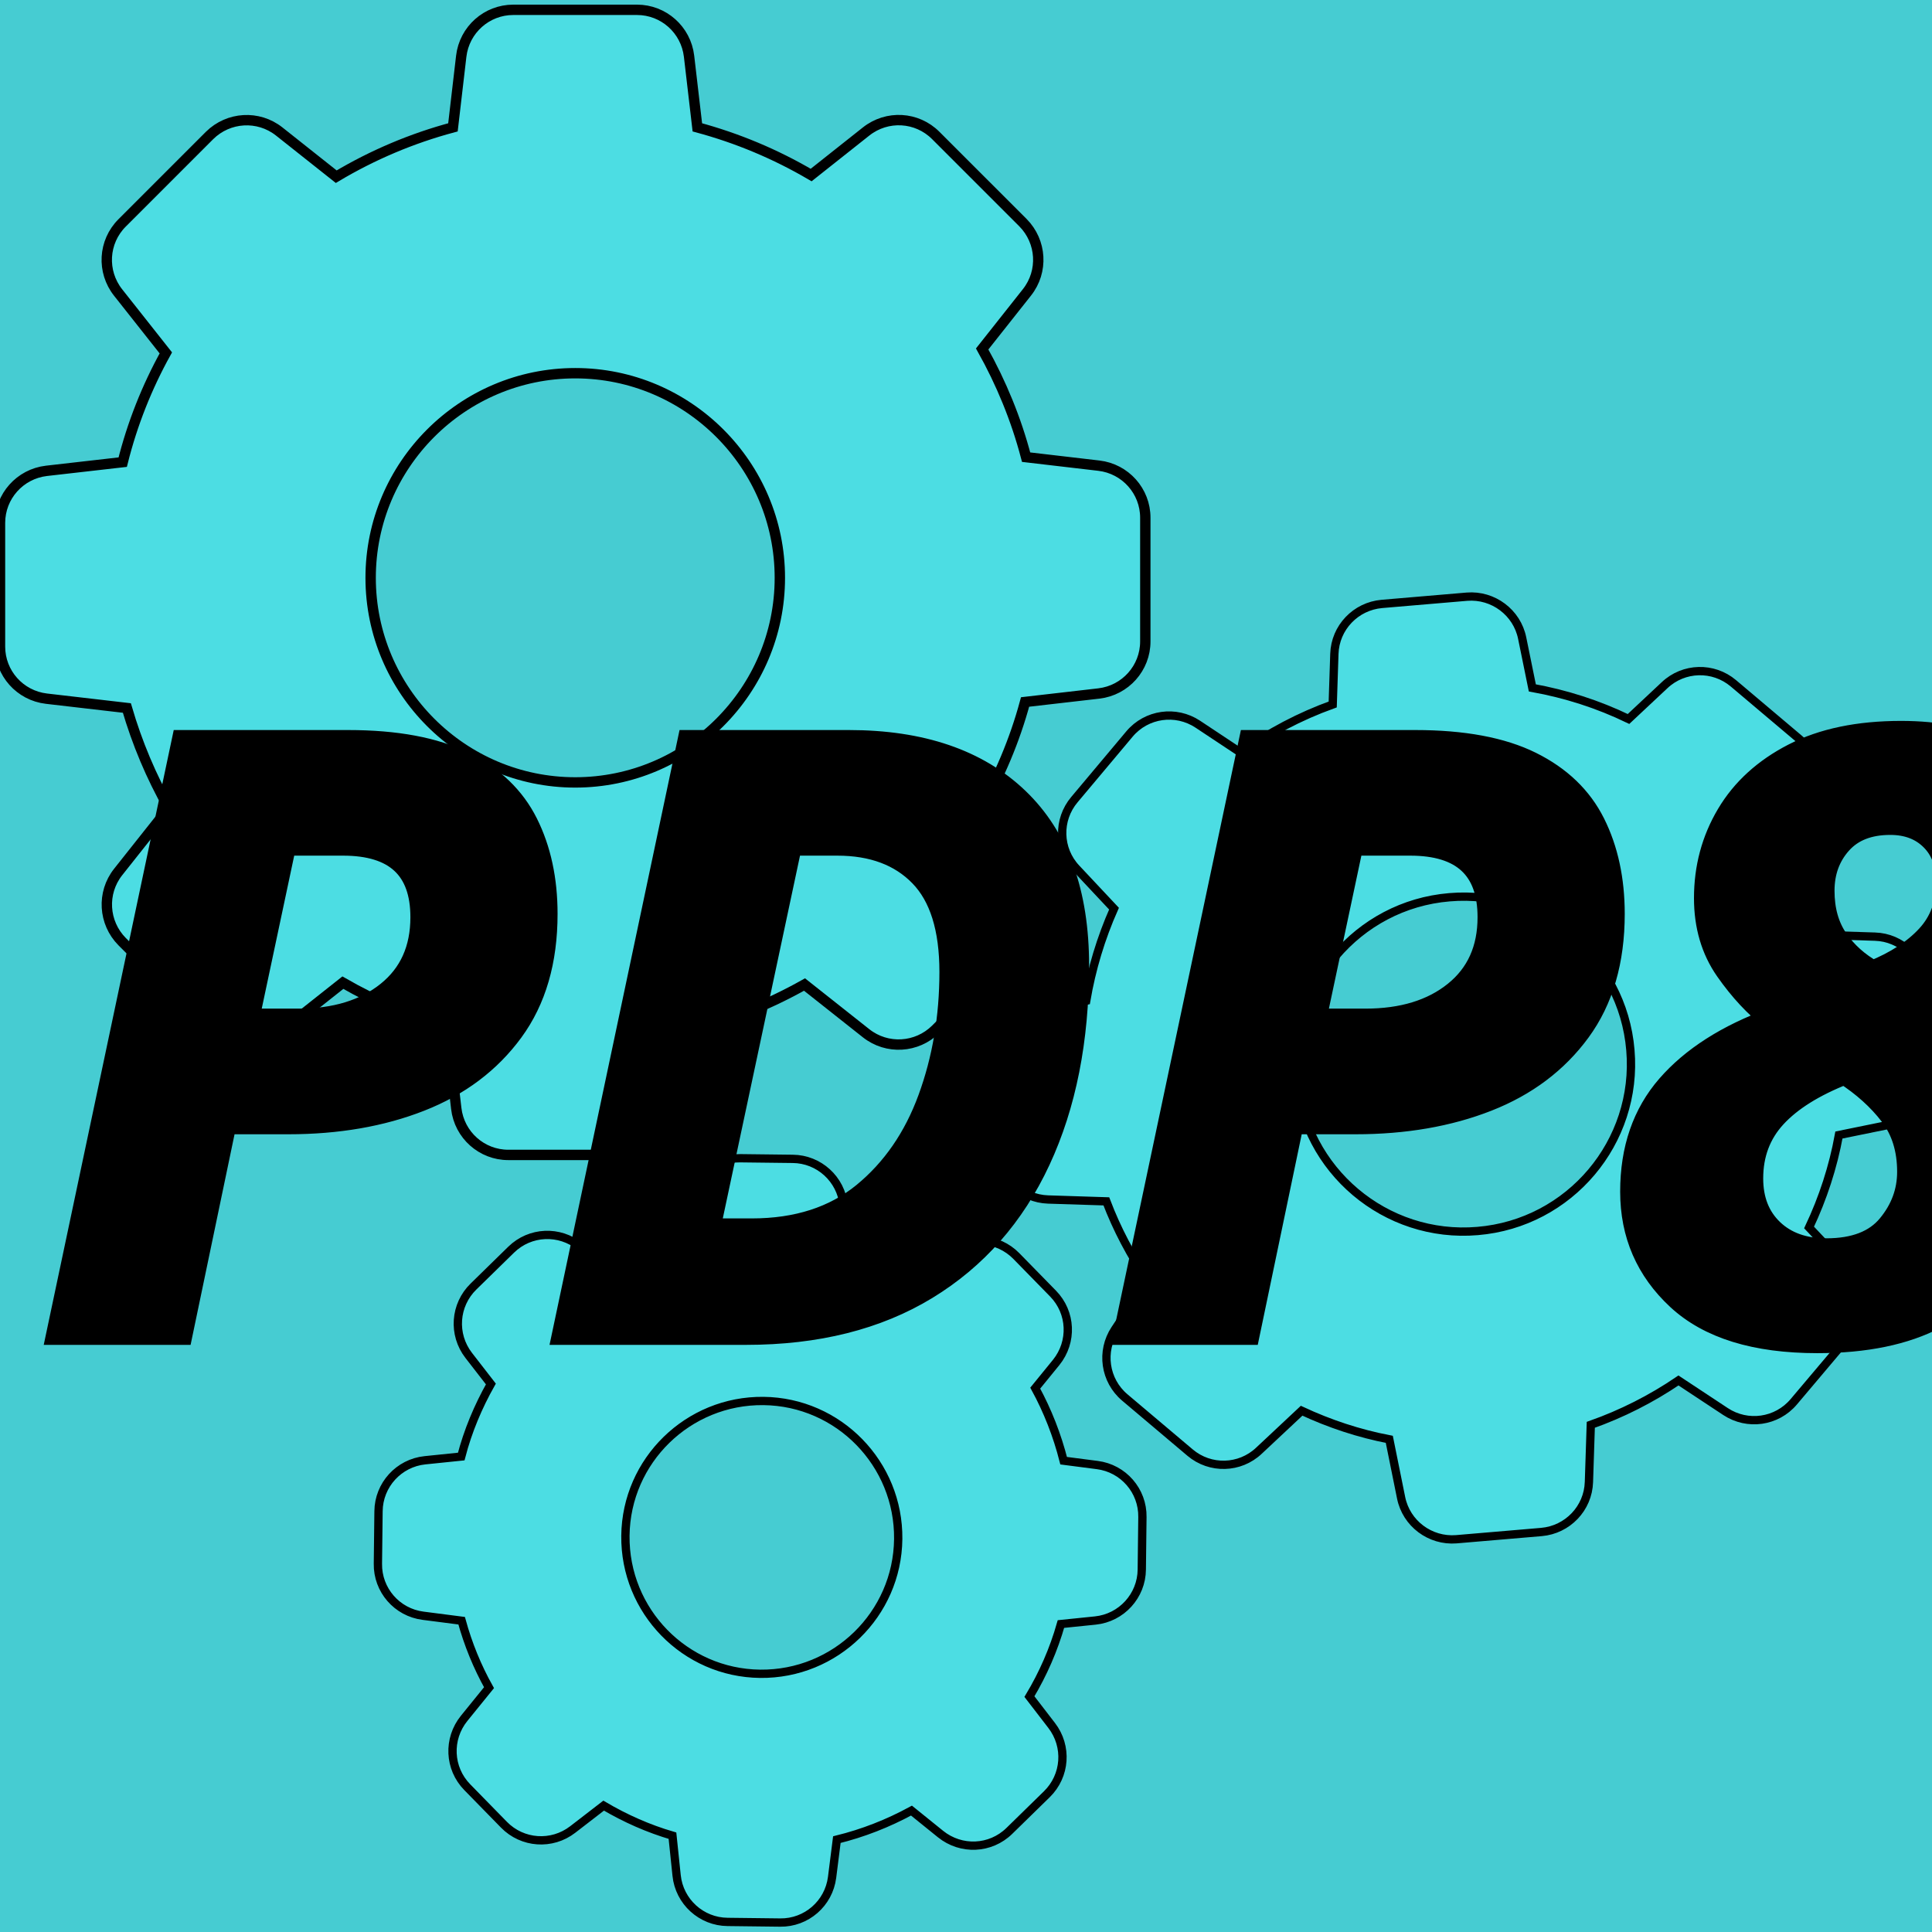
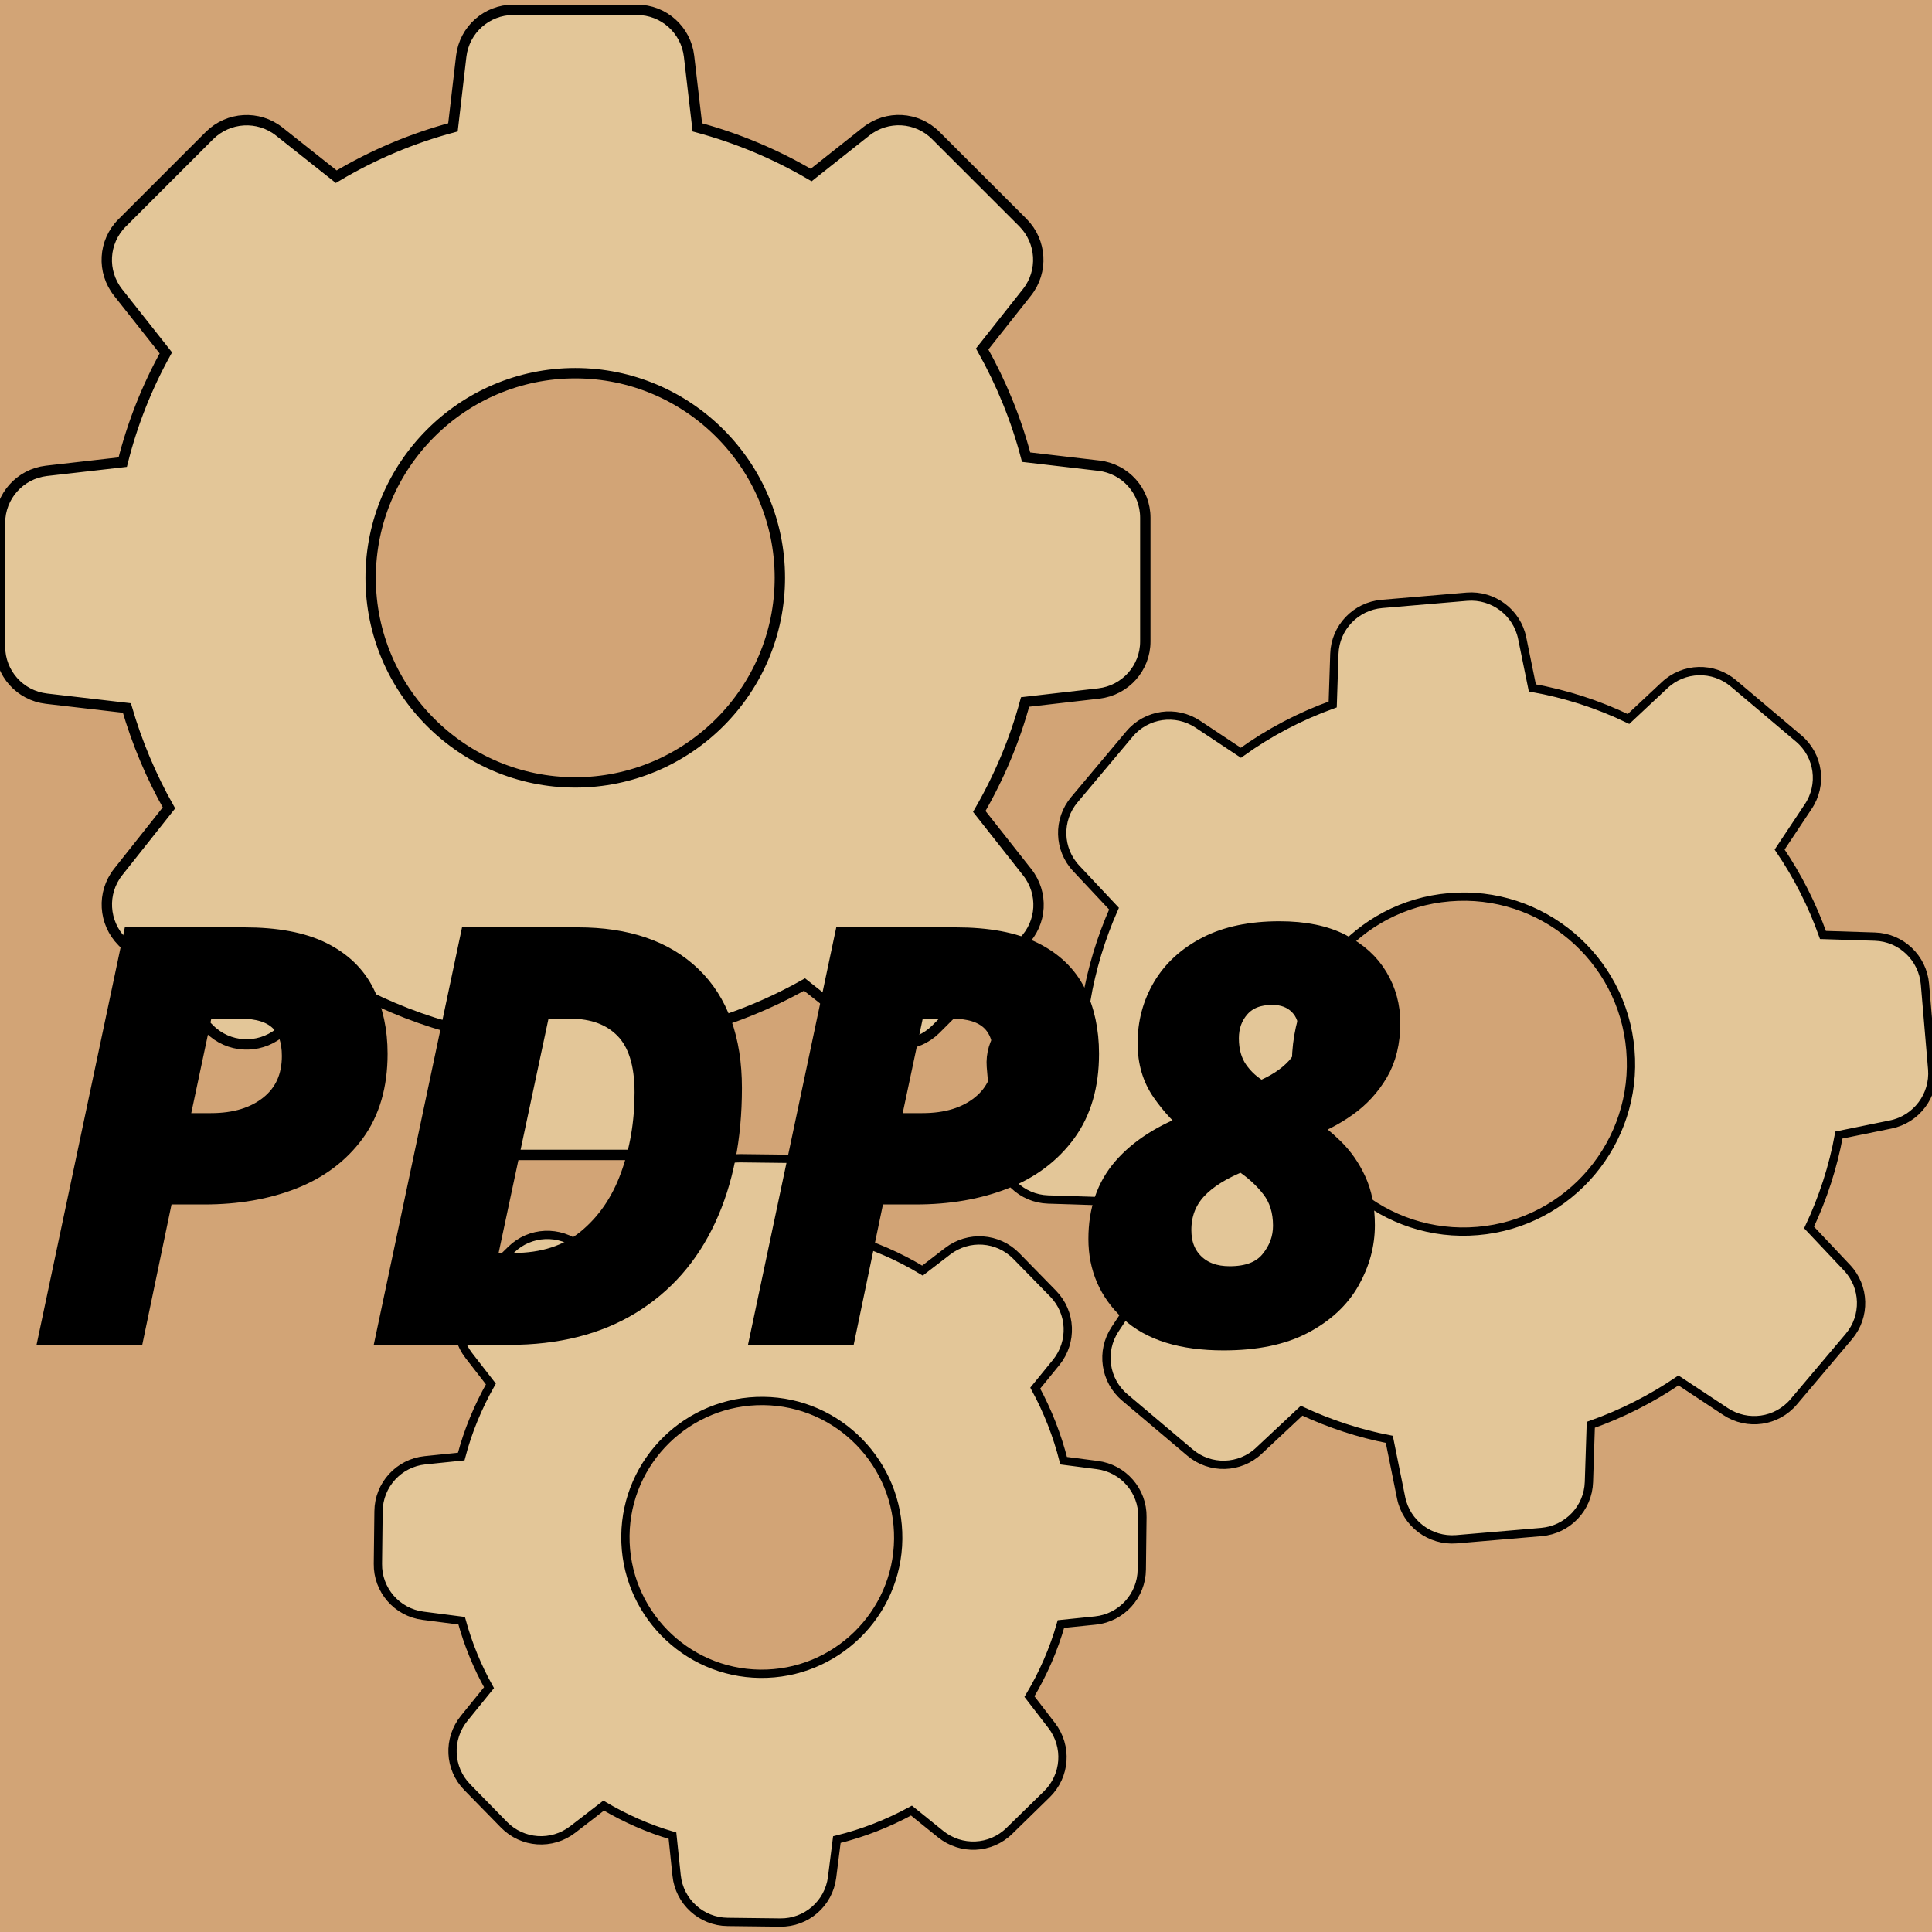
- <svg xmlns="http://www.w3.org/2000/svg" version="1.1" id="Capa_1" x="0px" y="0px" width="932px" height="932px" viewBox="0 0 932 932" style="enable-background:new 0 0 932 932;" xml:space="preserve">
+ <svg xmlns="http://www.w3.org/2000/svg" xml:space="preserve" style="enable-background:new 0 0 932 932;" viewBox="0 0 932 932" height="932px" width="932px" y="0px" x="0px" id="Capa_1" version="1.1">
  <defs id="defs43" />
  <g id="g8">
-     <rect y="0" x="0" height="932" width="932" id="rect850" style="fill:#46ccd2;fill-opacity:1;stroke:#000000;stroke-width:0;stroke-miterlimit:4;stroke-dasharray:none" />
-     <path d="M61.2,341.538c4.9,16.8,11.7,33,20.3,48.2l-24.5,30.9c-8,10.1-7.1,24.5,1.9,33.6l42.2,42.2c9.1,9.1,23.5,9.899,33.6,1.899   l30.7-24.3c15.8,9.101,32.6,16.2,50.1,21.2l4.6,39.5c1.5,12.8,12.3,22.4,25.1,22.4h59.7c12.8,0,23.6-9.601,25.1-22.4l4.4-38.1   c18.8-4.9,36.8-12.2,53.7-21.7l29.7,23.5c10.1,8,24.5,7.1,33.6-1.9l42.2-42.2c9.1-9.1,9.9-23.5,1.9-33.6l-23.1-29.3   c9.6-16.601,17.1-34.3,22.1-52.8l35.6-4.1c12.801-1.5,22.4-12.3,22.4-25.1v-59.7c0-12.8-9.6-23.6-22.4-25.1l-35.1-4.1   c-4.801-18.3-12-35.8-21.199-52.2l21.6-27.3c8-10.1,7.1-24.5-1.9-33.6l-42.1-42.1c-9.1-9.1-23.5-9.9-33.6-1.9l-26.5,21   c-17.2-10.1-35.601-17.8-54.9-23l-4-34.3c-1.5-12.8-12.3-22.4-25.1-22.4h-59.7c-12.8,0-23.6,9.6-25.1,22.4l-4,34.3   c-19.8,5.3-38.7,13.3-56.3,23.8l-27.5-21.8c-10.1-8-24.5-7.1-33.6,1.9l-42.2,42.2c-9.1,9.1-9.9,23.5-1.9,33.6l23,29.1   c-9.2,16.6-16.2,34.3-20.8,52.7l-36.8,4.2c-12.8,1.5-22.4,12.3-22.4,25.1v59.7c0,12.8,9.6,23.6,22.4,25.1L61.2,341.538z    M277.5,180.038c54.4,0,98.7,44.3,98.7,98.7s-44.3,98.7-98.7,98.7c-54.399,0-98.7-44.3-98.7-98.7S223.1,180.038,277.5,180.038z" id="path2" style="fill:#4cdde3;fill-opacity:1;stroke-width:5;stroke-miterlimit:4;stroke-dasharray:none;stroke:#000000" />
-     <path d="M867.699,356.238l-31.5-26.6c-9.699-8.2-24-7.8-33.199,0.9l-17.4,16.3c-14.699-7.1-30.299-12.1-46.4-15l-4.898-24   c-2.5-12.4-14-21-26.602-20l-41.1,3.5c-12.6,1.1-22.5,11.4-22.9,24.1l-0.799,24.4c-15.801,5.7-30.701,13.5-44.301,23.3   l-20.799-13.8c-10.602-7-24.701-5-32.9,4.7l-26.6,31.7c-8.201,9.7-7.801,24,0.898,33.2l18.201,19.399   c-6.301,14.2-10.801,29.101-13.4,44.4l-26,5.3c-12.4,2.5-21,14-20,26.601l3.5,41.1c1.1,12.6,11.4,22.5,24.1,22.9l28.1,0.899   c5.102,13.4,11.801,26.101,19.9,38l-15.699,23.7c-7,10.6-5,24.7,4.699,32.9l31.5,26.6c9.701,8.2,24,7.8,33.201-0.9l20.6-19.3   c13.5,6.3,27.699,11,42.299,13.8l5.701,28.2c2.5,12.4,14,21,26.6,20l41.1-3.5c12.6-1.1,22.5-11.399,22.9-24.1l0.9-27.601   c15-5.3,29.199-12.5,42.299-21.399l22.701,15c10.6,7,24.699,5,32.9-4.7l26.6-31.5c8.199-9.7,7.799-24-0.9-33.2l-18.301-19.399   c6.701-14.2,11.602-29.2,14.4-44.601l25-5.1c12.4-2.5,21-14,20-26.601l-3.5-41.1c-1.1-12.6-11.4-22.5-24.1-22.9l-25.1-0.8   c-5.201-14.6-12.201-28.399-20.9-41.2l13.699-20.6C879.4,378.638,877.4,364.438,867.699,356.238z M712.801,593.837   c-44.4,3.801-83.602-29.3-87.301-73.699c-3.801-44.4,29.301-83.601,73.699-87.301c44.4-3.8,83.602,29.301,87.301,73.7   C790.301,550.938,757.199,590.138,712.801,593.837z" id="path4" style="fill:#4cdde3;fill-opacity:1;stroke:#000000;stroke-width:4" />
-     <path d="M205,704.438c-12.6,1.3-22.3,11.899-22.4,24.6l-0.3,25.3c-0.2,12.7,9.2,23.5,21.8,25.101l18.6,2.399   c3.1,11.301,7.5,22.101,13.2,32.301l-12,14.8c-8,9.899-7.4,24.1,1.5,33.2l17.7,18.1c8.9,9.1,23.1,10.1,33.2,2.3l14.899-11.5   c10.5,6.2,21.601,11.101,33.2,14.5l2,19.2c1.3,12.6,11.9,22.3,24.6,22.4l25.301,0.3c12.699,0.2,23.5-9.2,25.1-21.8l2.3-18.2   c12.601-3.101,24.601-7.8,36-14l14,11.3c9.9,8,24.101,7.4,33.201-1.5l18.1-17.7c9.1-8.899,10.1-23.1,2.301-33.2L496.6,818.438   c6.6-11,11.701-22.7,15.201-35l16.6-1.7c12.6-1.3,22.299-11.9,22.4-24.6l0.299-25.301c0.201-12.699-9.199-23.5-21.799-25.1   l-16.201-2.1c-3.1-12.2-7.699-24-13.699-35l10.1-12.4c8-9.9,7.4-24.1-1.5-33.2l-17.699-18.1c-8.9-9.101-23.102-10.101-33.201-2.3   l-12.101,9.3c-11.399-6.9-23.6-12.2-36.399-15.8l-1.601-15.7c-1.3-12.601-11.899-22.3-24.6-22.4l-25.3-0.3   c-12.7-0.2-23.5,9.2-25.101,21.8l-2,15.601c-13.199,3.399-25.899,8.6-37.699,15.399l-12.5-10.2c-9.9-8-24.101-7.399-33.201,1.5   l-18.2,17.801c-9.1,8.899-10.1,23.1-2.3,33.199l10.7,13.801c-6.2,11-11.1,22.699-14.3,35L205,704.438z M368.3,675.837   c36.3,0.4,65.399,30.301,65,66.601c-0.4,36.3-30.301,65.399-66.601,65c-36.3-0.4-65.399-30.3-65-66.601   C302.1,704.538,332,675.438,368.3,675.837z" id="path6" style="fill:#4cdde3;fill-opacity:1;stroke:#000000;stroke-width:4" />
-     <text xml:space="preserve" style="font-style:italic;font-variant:normal;font-weight:bold;font-stretch:normal;font-size:400px;line-height:1.25;font-family:sans-serif;-inkscape-font-specification:'sans-serif, Bold Italic';font-variant-ligatures:normal;font-variant-caps:normal;font-variant-numeric:normal;font-variant-east-asian:normal;fill:#ffffff;fill-opacity:1;stroke:#ffffff;stroke-width:11;stroke-miterlimit:4;stroke-dasharray:none;stroke-opacity:1" x="17.471" y="643.267" id="text872">
-       <tspan id="tspan870" x="17.471" y="643.267" style="font-style:italic;font-variant:normal;font-weight:bold;font-stretch:normal;font-size:400px;font-family:sans-serif;-inkscape-font-specification:'sans-serif, Bold Italic';font-variant-ligatures:normal;font-variant-caps:normal;font-variant-numeric:normal;font-variant-east-asian:normal;fill:#000000;fill-opacity:1;stroke:#000000;stroke-width:11;stroke-miterlimit:4;stroke-dasharray:none;stroke-opacity:1">PDP8</tspan>
+     <rect style="fill:#d2a476;fill-opacity:1;stroke:#000000;stroke-width:0;stroke-miterlimit:4;stroke-dasharray:none" id="rect850" width="932" height="932" x="0" y="0" />
+     <path style="fill:#e3c698;fill-opacity:1;stroke-width:5;stroke-miterlimit:4;stroke-dasharray:none;stroke:#000000" id="path2" d="M61.2,341.538c4.9,16.8,11.7,33,20.3,48.2l-24.5,30.9c-8,10.1-7.1,24.5,1.9,33.6l42.2,42.2c9.1,9.1,23.5,9.899,33.6,1.899   l30.7-24.3c15.8,9.101,32.6,16.2,50.1,21.2l4.6,39.5c1.5,12.8,12.3,22.4,25.1,22.4h59.7c12.8,0,23.6-9.601,25.1-22.4l4.4-38.1   c18.8-4.9,36.8-12.2,53.7-21.7l29.7,23.5c10.1,8,24.5,7.1,33.6-1.9l42.2-42.2c9.1-9.1,9.9-23.5,1.9-33.6l-23.1-29.3   c9.6-16.601,17.1-34.3,22.1-52.8l35.6-4.1c12.801-1.5,22.4-12.3,22.4-25.1v-59.7c0-12.8-9.6-23.6-22.4-25.1l-35.1-4.1   c-4.801-18.3-12-35.8-21.199-52.2l21.6-27.3c8-10.1,7.1-24.5-1.9-33.6l-42.1-42.1c-9.1-9.1-23.5-9.9-33.6-1.9l-26.5,21   c-17.2-10.1-35.601-17.8-54.9-23l-4-34.3c-1.5-12.8-12.3-22.4-25.1-22.4h-59.7c-12.8,0-23.6,9.6-25.1,22.4l-4,34.3   c-19.8,5.3-38.7,13.3-56.3,23.8l-27.5-21.8c-10.1-8-24.5-7.1-33.6,1.9l-42.2,42.2c-9.1,9.1-9.9,23.5-1.9,33.6l23,29.1   c-9.2,16.6-16.2,34.3-20.8,52.7l-36.8,4.2c-12.8,1.5-22.4,12.3-22.4,25.1v59.7c0,12.8,9.6,23.6,22.4,25.1L61.2,341.538z    M277.5,180.038c54.4,0,98.7,44.3,98.7,98.7s-44.3,98.7-98.7,98.7c-54.399,0-98.7-44.3-98.7-98.7S223.1,180.038,277.5,180.038z" />
+     <path style="fill:#e3c698;fill-opacity:1;stroke:#000000;stroke-width:4" id="path4" d="M867.699,356.238l-31.5-26.6c-9.699-8.2-24-7.8-33.199,0.9l-17.4,16.3c-14.699-7.1-30.299-12.1-46.4-15l-4.898-24   c-2.5-12.4-14-21-26.602-20l-41.1,3.5c-12.6,1.1-22.5,11.4-22.9,24.1l-0.799,24.4c-15.801,5.7-30.701,13.5-44.301,23.3   l-20.799-13.8c-10.602-7-24.701-5-32.9,4.7l-26.6,31.7c-8.201,9.7-7.801,24,0.898,33.2l18.201,19.399   c-6.301,14.2-10.801,29.101-13.4,44.4l-26,5.3c-12.4,2.5-21,14-20,26.601l3.5,41.1c1.1,12.6,11.4,22.5,24.1,22.9l28.1,0.899   c5.102,13.4,11.801,26.101,19.9,38l-15.699,23.7c-7,10.6-5,24.7,4.699,32.9l31.5,26.6c9.701,8.2,24,7.8,33.201-0.9l20.6-19.3   c13.5,6.3,27.699,11,42.299,13.8l5.701,28.2c2.5,12.4,14,21,26.6,20l41.1-3.5c12.6-1.1,22.5-11.399,22.9-24.1l0.9-27.601   c15-5.3,29.199-12.5,42.299-21.399l22.701,15c10.6,7,24.699,5,32.9-4.7l26.6-31.5c8.199-9.7,7.799-24-0.9-33.2l-18.301-19.399   c6.701-14.2,11.602-29.2,14.4-44.601l25-5.1c12.4-2.5,21-14,20-26.601l-3.5-41.1c-1.1-12.6-11.4-22.5-24.1-22.9l-25.1-0.8   c-5.201-14.6-12.201-28.399-20.9-41.2l13.699-20.6C879.4,378.638,877.4,364.438,867.699,356.238z M712.801,593.837   c-44.4,3.801-83.602-29.3-87.301-73.699c-3.801-44.4,29.301-83.601,73.699-87.301c44.4-3.8,83.602,29.301,87.301,73.7   C790.301,550.938,757.199,590.138,712.801,593.837z" />
+     <path style="fill:#e3c698;fill-opacity:1;stroke:#000000;stroke-width:4" id="path6" d="M205,704.438c-12.6,1.3-22.3,11.899-22.4,24.6l-0.3,25.3c-0.2,12.7,9.2,23.5,21.8,25.101l18.6,2.399   c3.1,11.301,7.5,22.101,13.2,32.301l-12,14.8c-8,9.899-7.4,24.1,1.5,33.2l17.7,18.1c8.9,9.1,23.1,10.1,33.2,2.3l14.899-11.5   c10.5,6.2,21.601,11.101,33.2,14.5l2,19.2c1.3,12.6,11.9,22.3,24.6,22.4l25.301,0.3c12.699,0.2,23.5-9.2,25.1-21.8l2.3-18.2   c12.601-3.101,24.601-7.8,36-14l14,11.3c9.9,8,24.101,7.4,33.201-1.5l18.1-17.7c9.1-8.899,10.1-23.1,2.301-33.2L496.6,818.438   c6.6-11,11.701-22.7,15.201-35l16.6-1.7c12.6-1.3,22.299-11.9,22.4-24.6l0.299-25.301c0.201-12.699-9.199-23.5-21.799-25.1   l-16.201-2.1c-3.1-12.2-7.699-24-13.699-35l10.1-12.4c8-9.9,7.4-24.1-1.5-33.2l-17.699-18.1c-8.9-9.101-23.102-10.101-33.201-2.3   l-12.101,9.3c-11.399-6.9-23.6-12.2-36.399-15.8l-1.601-15.7c-1.3-12.601-11.899-22.3-24.6-22.4l-25.3-0.3   c-12.7-0.2-23.5,9.2-25.101,21.8l-2,15.601c-13.199,3.399-25.899,8.6-37.699,15.399l-12.5-10.2c-9.9-8-24.101-7.399-33.201,1.5   l-18.2,17.801c-9.1,8.899-10.1,23.1-2.3,33.199l10.7,13.801c-6.2,11-11.1,22.699-14.3,35L205,704.438z M368.3,675.837   c36.3,0.4,65.399,30.301,65,66.601c-0.4,36.3-30.301,65.399-66.601,65c-36.3-0.4-65.399-30.3-65-66.601   C302.1,704.538,332,675.438,368.3,675.837z" />
+     <text id="text872" y="643.267" x="17.471" style="font-style:italic;font-variant:normal;font-weight:bold;font-stretch:normal;font-size:266.667px;line-height:1.25;font-family:sans-serif;-inkscape-font-specification:'sans-serif, Bold Italic';font-variant-ligatures:normal;font-variant-caps:normal;font-variant-numeric:normal;font-variant-east-asian:normal;fill:#ffffff;fill-opacity:1;stroke:#ffffff;stroke-width:11;stroke-miterlimit:4;stroke-dasharray:none;stroke-opacity:1;" xml:space="preserve">
+       <tspan style="font-style:italic;font-variant:normal;font-weight:bold;font-stretch:normal;font-size:266.667px;font-family:sans-serif;-inkscape-font-specification:'sans-serif, Bold Italic';font-variant-ligatures:normal;font-variant-caps:normal;font-variant-numeric:normal;font-variant-east-asian:normal;fill:#000000;fill-opacity:1;stroke:#000000;stroke-width:11;stroke-miterlimit:4;stroke-dasharray:none;stroke-opacity:1;" y="643.267" x="17.471" id="tspan870">PDP8</tspan>
    </text>
  </g>
  <g id="g10">
</g>
  <g id="g12">
</g>
  <g id="g14">
</g>
  <g id="g16">
</g>
  <g id="g18">
</g>
  <g id="g20">
</g>
  <g id="g22">
</g>
  <g id="g24">
</g>
  <g id="g26">
</g>
  <g id="g28">
</g>
  <g id="g30">
</g>
  <g id="g32">
</g>
  <g id="g34">
</g>
  <g id="g36">
</g>
  <g id="g38">
</g>
</svg>
